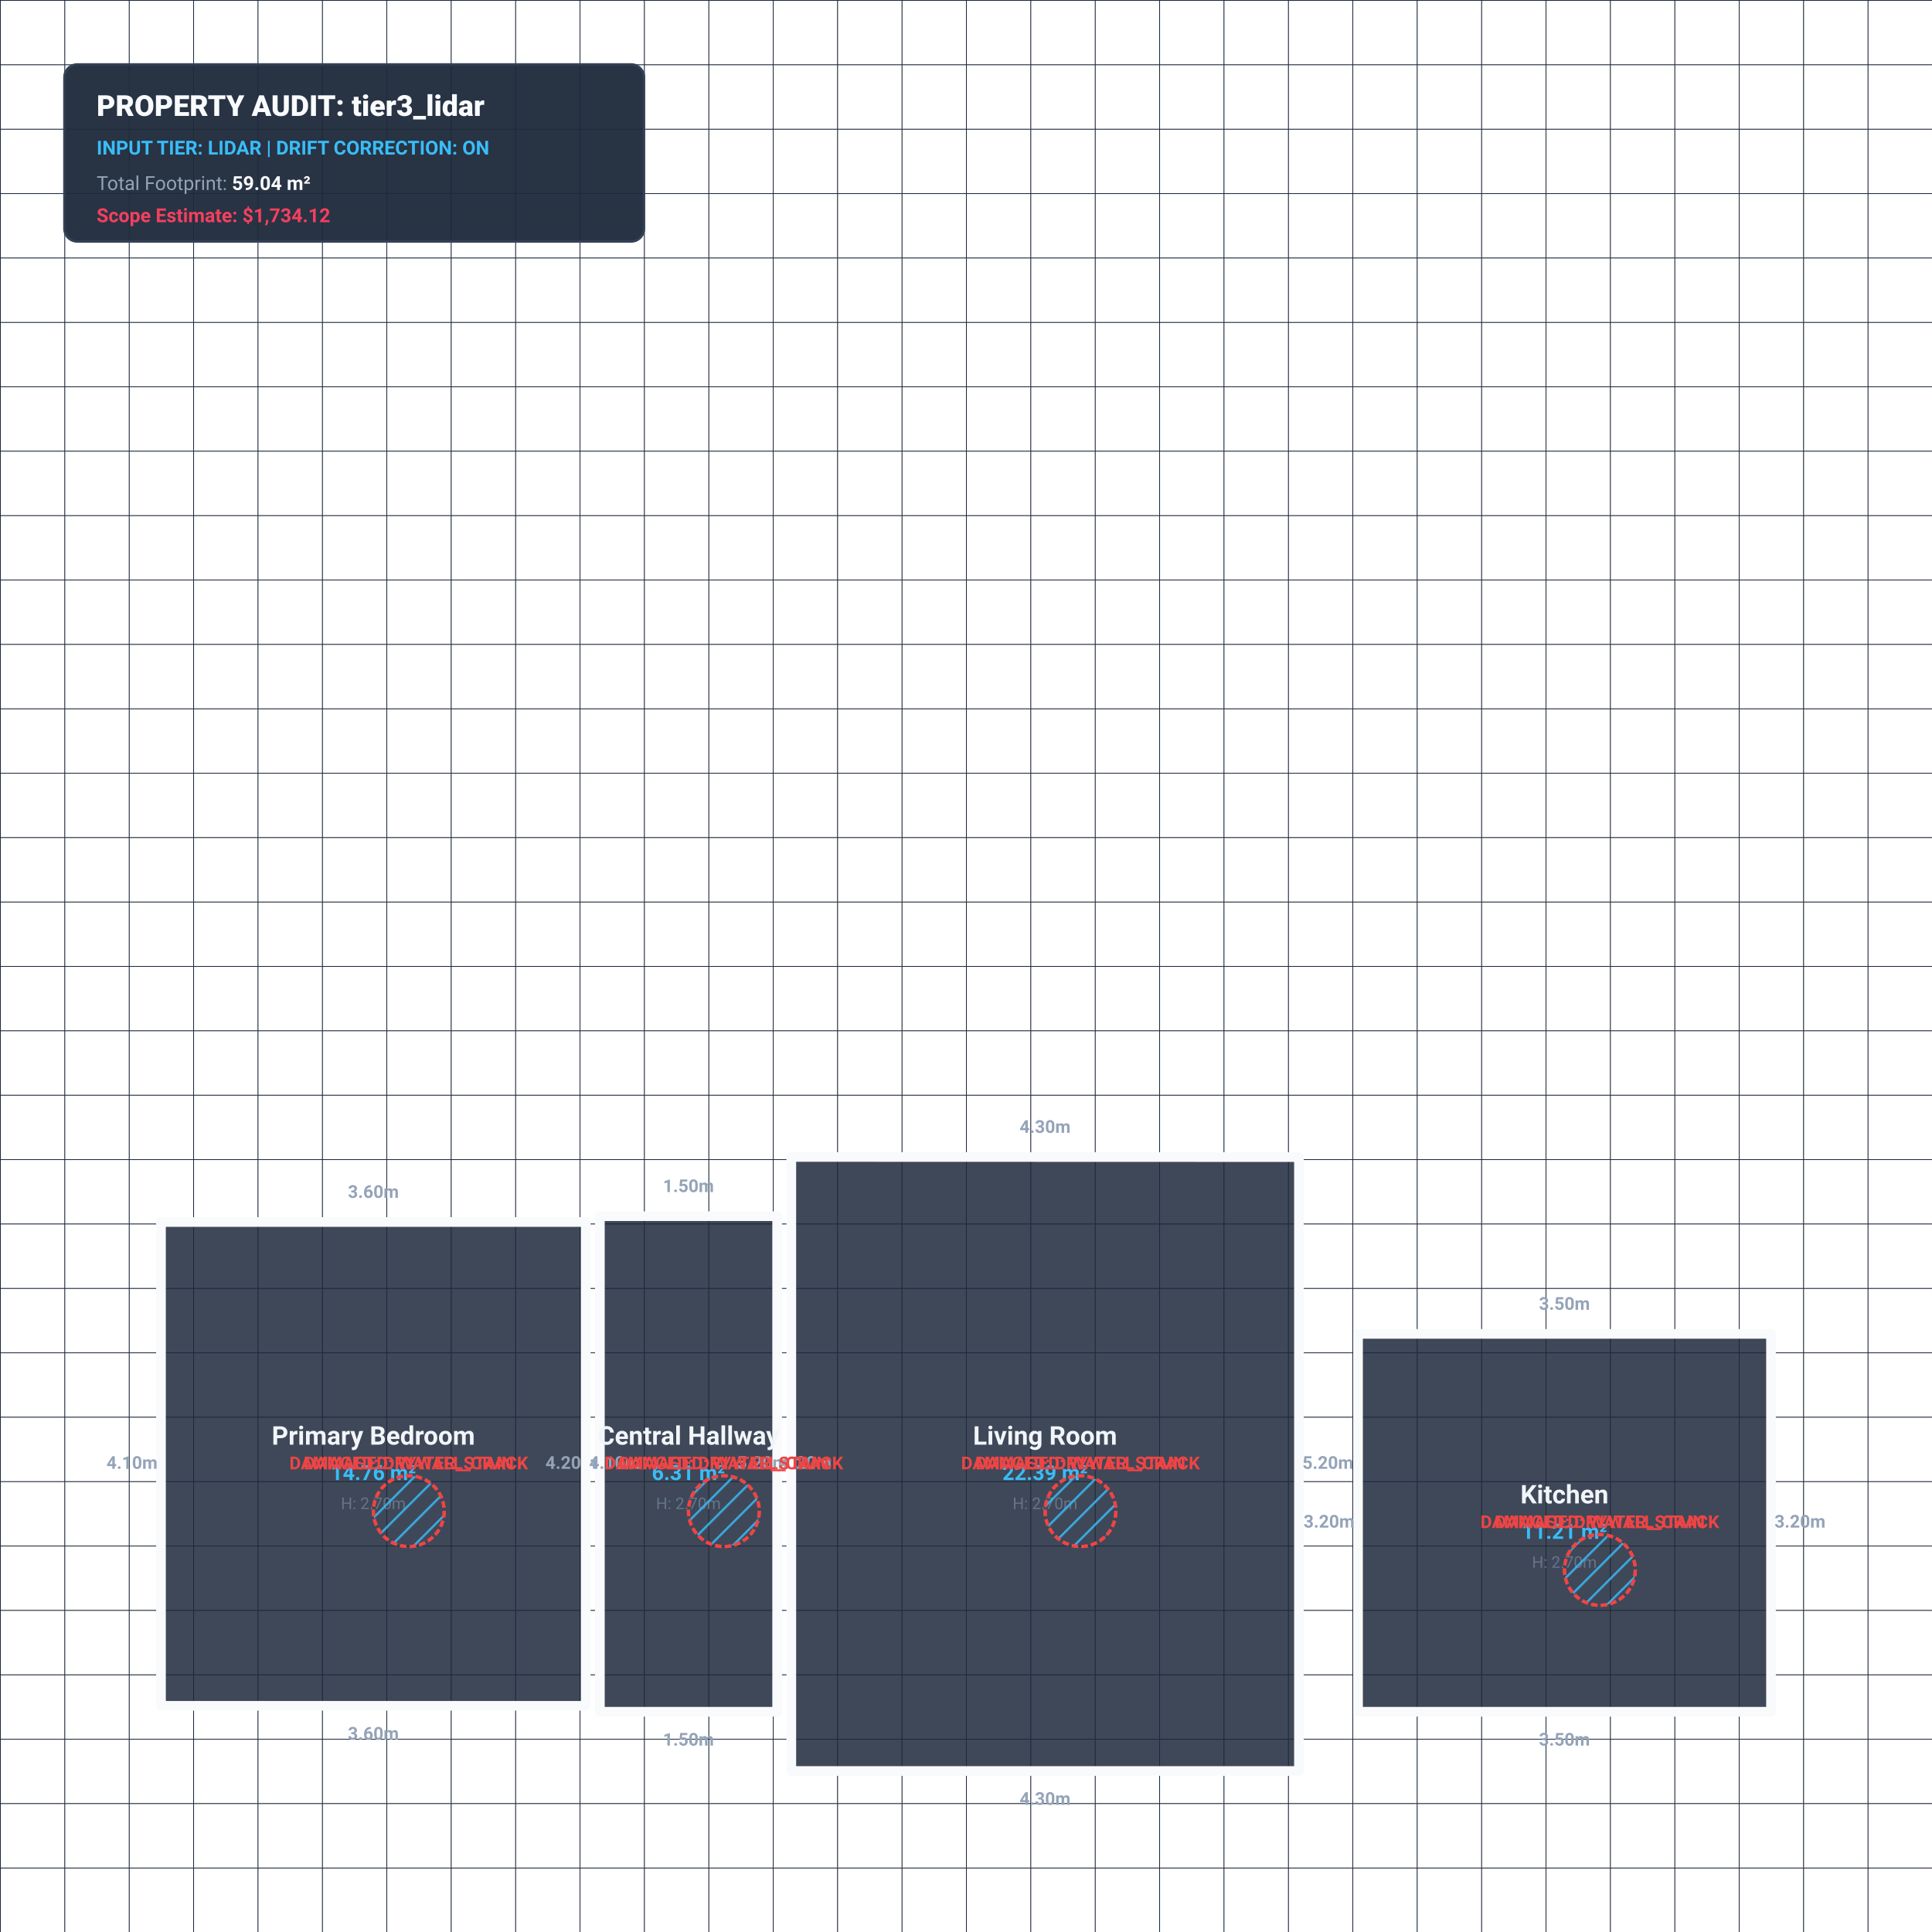
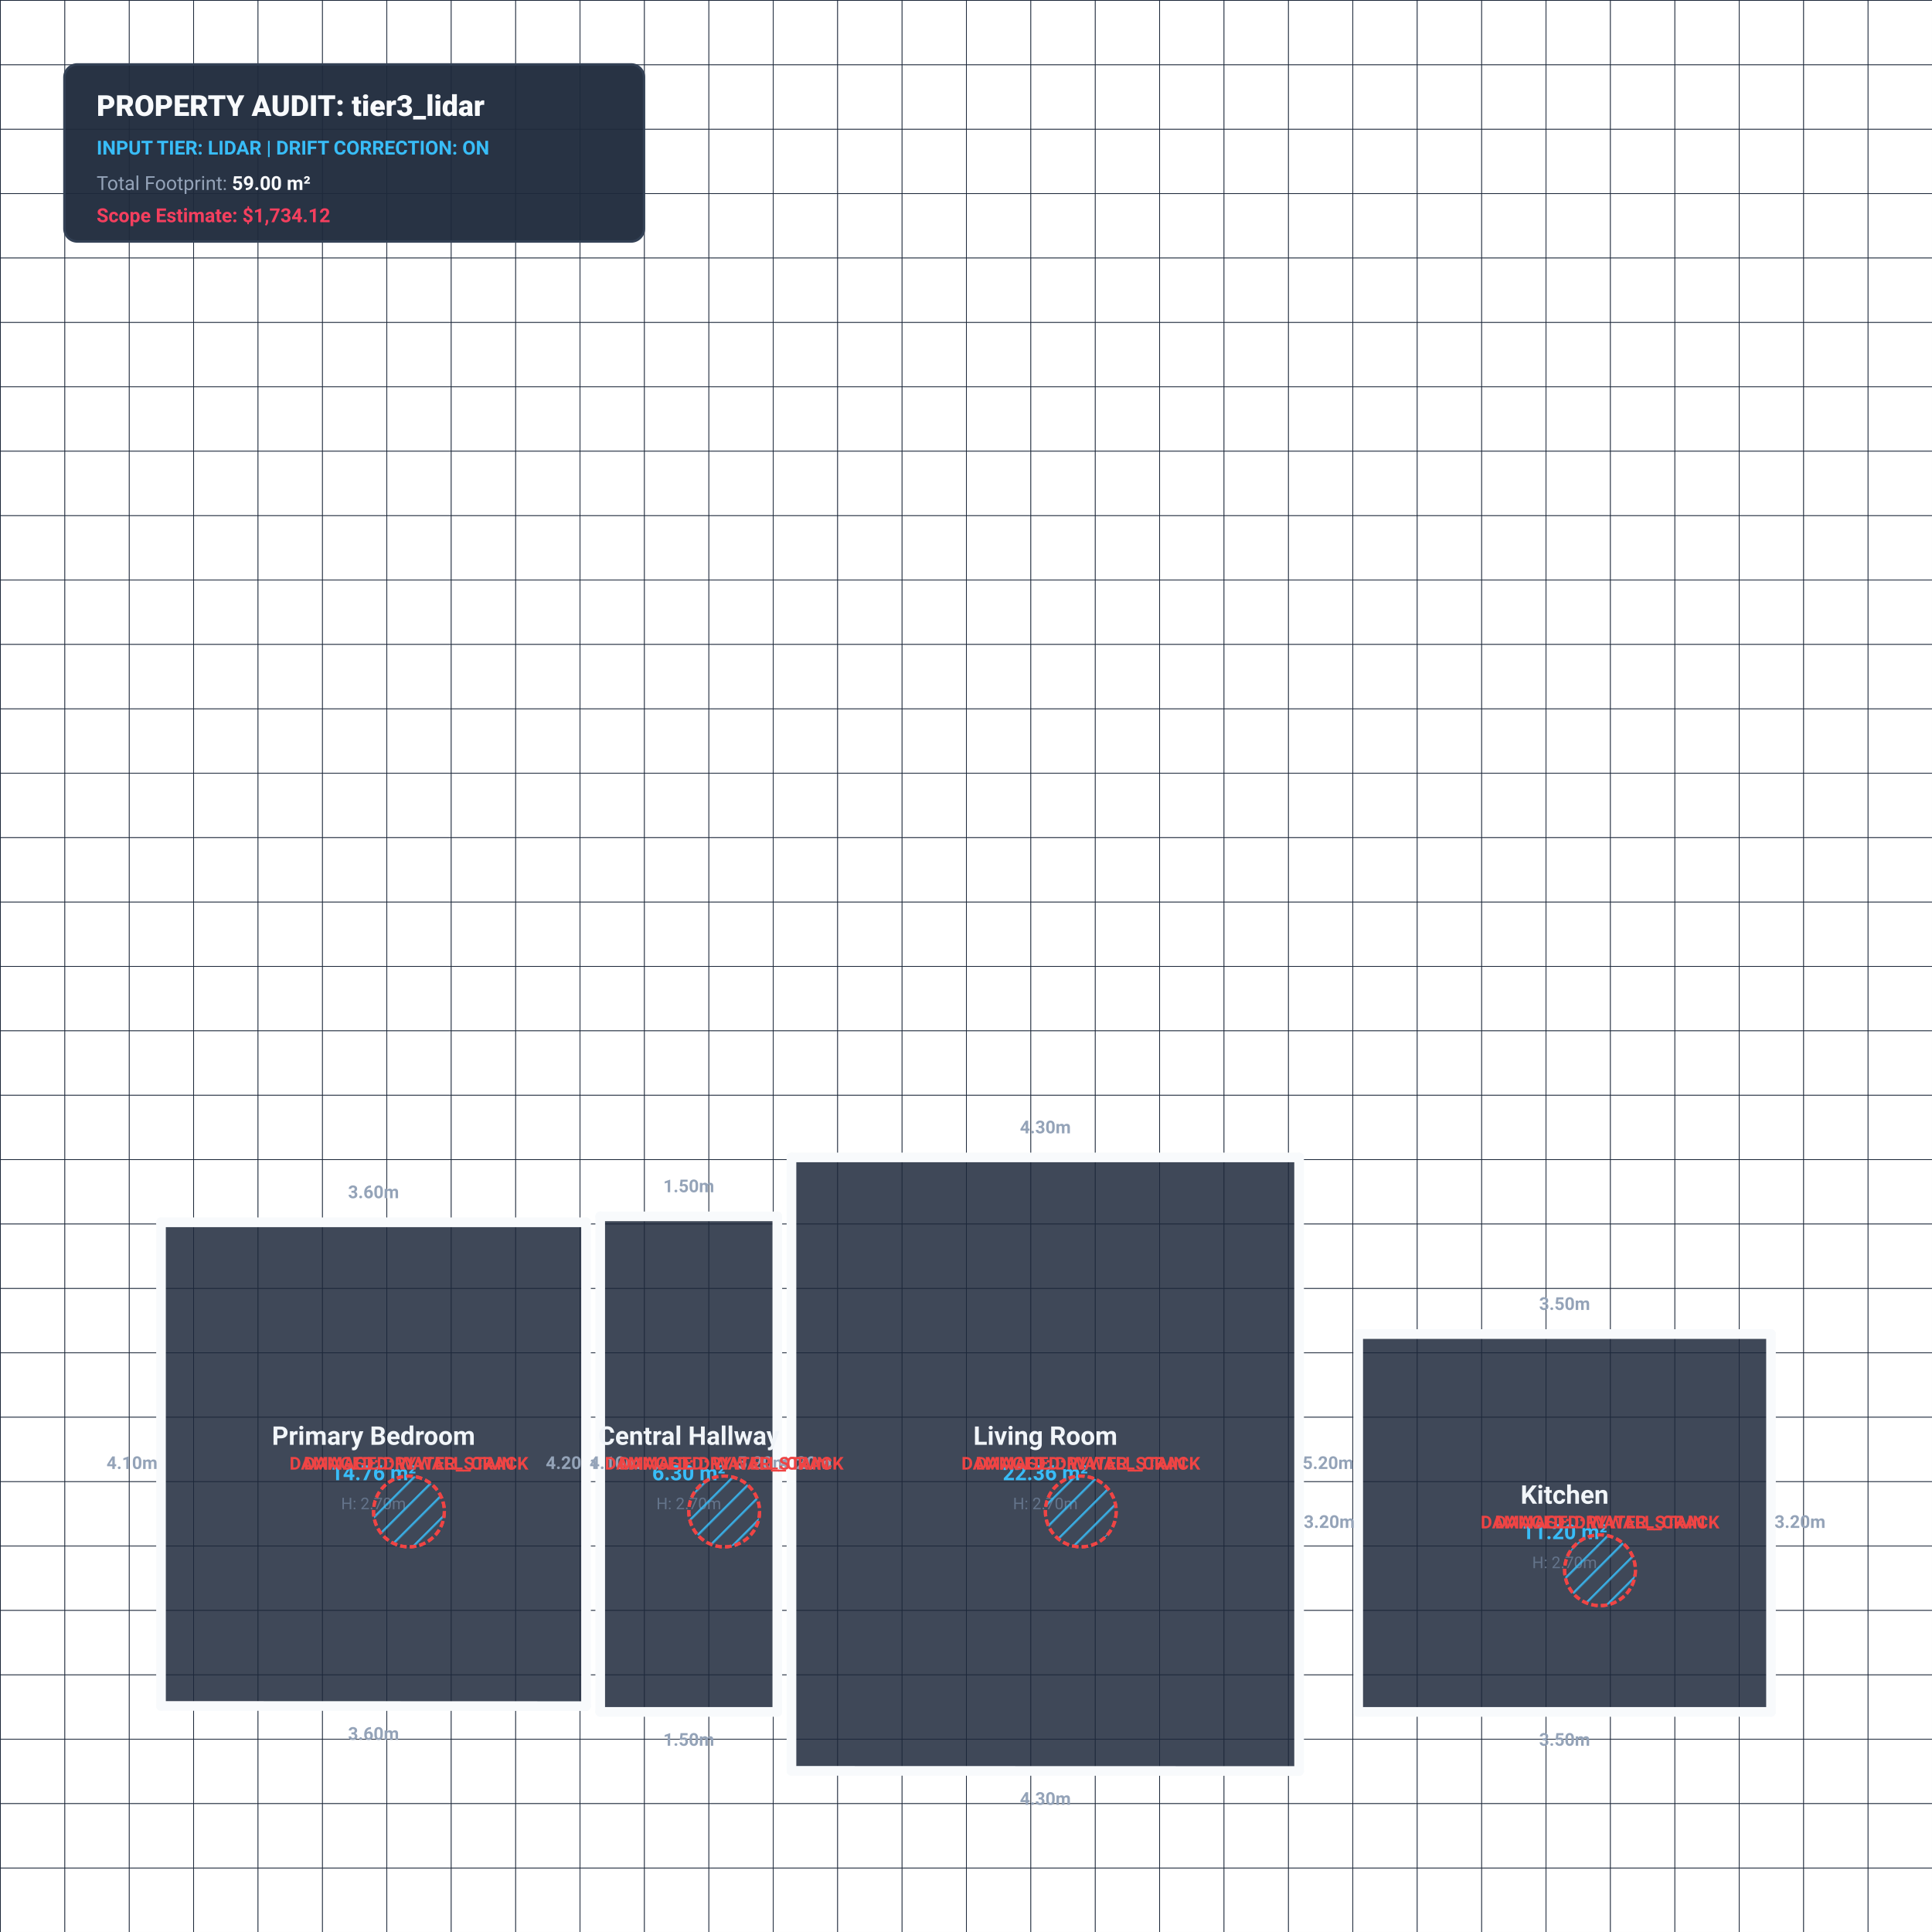
<svg xmlns="http://www.w3.org/2000/svg" viewBox="0 0 1200 1200" width="1200" height="1200" style="background-color: #0f172a; font-family: -apple-system, BlinkMacSystemFont, Segoe UI, Roboto, Helvetica, Arial, sans-serif;">
  <defs>
    <pattern id="grid" width="40" height="40" patternUnits="userSpaceOnUse">
      <path d="M 40 0 L 0 0 0 40" fill="none" stroke="#1e293b" stroke-width="1" />
    </pattern>
    <pattern id="waterHatch" width="10" height="10" patternTransform="rotate(45 0 0)" patternUnits="userSpaceOnUse">
      <line x1="0" y1="0" x2="0" y2="10" stroke="#38bdf8" stroke-width="2.5" opacity="0.6" />
    </pattern>
  </defs>
  <rect width="100%" height="100%" fill="url(#grid)" />
-   <polygon points="372.6,1063.2 482.7,1063.2 482.7,755.4 372.6,755.4" fill="#1e293b" fill-opacity="0.85" stroke="#64748b" stroke-width="2" />
-   <polygon points="491.5,718.6 491.5,1100.0 806.8,1100.0 806.8,718.7" fill="#1e293b" fill-opacity="0.85" stroke="#64748b" stroke-width="2" />
-   <polygon points="363.8,1059.5 363.8,759.0 100.0,759.0 100.0,1059.5" fill="#1e293b" fill-opacity="0.85" stroke="#64748b" stroke-width="2" />
-   <polygon points="843.5,1063.2 1100.0,1063.2 1100.0,828.5 843.5,828.5" fill="#1e293b" fill-opacity="0.85" stroke="#64748b" stroke-width="2" />
-   <line x1="372.6" y1="1063.2" x2="482.7" y2="1063.2" stroke="#f8fafc" stroke-width="6" stroke-linecap="round" />
-   <text x="427.6" y="1081.2" fill="#94a3b8" font-size="11" font-weight="600" text-anchor="middle" dominant-baseline="middle">1.50m</text>
-   <line x1="482.7" y1="1063.2" x2="482.7" y2="755.4" stroke="#f8fafc" stroke-width="6" stroke-linecap="round" />
-   <text x="500.7" y="909.3" fill="#94a3b8" font-size="11" font-weight="600" text-anchor="middle" dominant-baseline="middle">4.20m</text>
-   <line x1="482.7" y1="755.4" x2="372.6" y2="755.4" stroke="#f8fafc" stroke-width="6" stroke-linecap="round" />
-   <text x="427.6" y="737.4" fill="#94a3b8" font-size="11" font-weight="600" text-anchor="middle" dominant-baseline="middle">1.50m</text>
-   <line x1="372.6" y1="755.4" x2="372.6" y2="1063.2" stroke="#f8fafc" stroke-width="6" stroke-linecap="round" />
-   <text x="354.6" y="909.3" fill="#94a3b8" font-size="11" font-weight="600" text-anchor="middle" dominant-baseline="middle">4.20m</text>
-   <text x="427.6" y="897.3" fill="#f1f5f9" font-size="16" font-weight="bold" text-anchor="middle">Central Hallway</text>
-   <text x="427.6" y="919.3" fill="#38bdf8" font-size="13" font-weight="600" text-anchor="middle">6.31 m²</text>
-   <text x="427.6" y="937.3" fill="#64748b" font-size="10" text-anchor="middle">H: 2.70m</text>
-   <line x1="491.5" y1="718.6" x2="491.5" y2="1100.0" stroke="#f8fafc" stroke-width="6" stroke-linecap="round" />
-   <text x="473.5" y="909.3" fill="#94a3b8" font-size="11" font-weight="600" text-anchor="middle" dominant-baseline="middle">5.20m</text>
-   <line x1="491.5" y1="1100.0" x2="806.8" y2="1100.0" stroke="#f8fafc" stroke-width="6" stroke-linecap="round" />
-   <text x="649.1" y="1118.0" fill="#94a3b8" font-size="11" font-weight="600" text-anchor="middle" dominant-baseline="middle">4.30m</text>
-   <line x1="806.8" y1="1100.0" x2="806.8" y2="718.7" stroke="#f8fafc" stroke-width="6" stroke-linecap="round" />
-   <text x="824.8" y="909.3" fill="#94a3b8" font-size="11" font-weight="600" text-anchor="middle" dominant-baseline="middle">5.20m</text>
-   <line x1="806.8" y1="718.7" x2="491.5" y2="718.6" stroke="#f8fafc" stroke-width="6" stroke-linecap="round" />
-   <text x="649.1" y="700.6" fill="#94a3b8" font-size="11" font-weight="600" text-anchor="middle" dominant-baseline="middle">4.30m</text>
-   <text x="649.1" y="897.3" fill="#f1f5f9" font-size="16" font-weight="bold" text-anchor="middle">Living Room</text>
-   <text x="649.1" y="919.3" fill="#38bdf8" font-size="13" font-weight="600" text-anchor="middle">22.39 m²</text>
-   <text x="649.1" y="937.3" fill="#64748b" font-size="10" text-anchor="middle">H: 2.70m</text>
-   <line x1="363.8" y1="1059.5" x2="363.8" y2="759.0" stroke="#f8fafc" stroke-width="6" stroke-linecap="round" />
-   <text x="381.8" y="909.3" fill="#94a3b8" font-size="11" font-weight="600" text-anchor="middle" dominant-baseline="middle">4.10m</text>
-   <line x1="363.8" y1="759.0" x2="100.0" y2="759.0" stroke="#f8fafc" stroke-width="6" stroke-linecap="round" />
-   <text x="231.9" y="741.0" fill="#94a3b8" font-size="11" font-weight="600" text-anchor="middle" dominant-baseline="middle">3.60m</text>
-   <line x1="100.0" y1="759.0" x2="100.0" y2="1059.5" stroke="#f8fafc" stroke-width="6" stroke-linecap="round" />
-   <text x="82.0" y="909.3" fill="#94a3b8" font-size="11" font-weight="600" text-anchor="middle" dominant-baseline="middle">4.10m</text>
-   <line x1="100.0" y1="1059.5" x2="363.8" y2="1059.5" stroke="#f8fafc" stroke-width="6" stroke-linecap="round" />
-   <text x="231.9" y="1077.5" fill="#94a3b8" font-size="11" font-weight="600" text-anchor="middle" dominant-baseline="middle">3.60m</text>
-   <text x="231.9" y="897.3" fill="#f1f5f9" font-size="16" font-weight="bold" text-anchor="middle">Primary Bedroom</text>
-   <text x="231.9" y="919.3" fill="#38bdf8" font-size="13" font-weight="600" text-anchor="middle">14.76 m²</text>
-   <text x="231.9" y="937.3" fill="#64748b" font-size="10" text-anchor="middle">H: 2.70m</text>
-   <line x1="843.5" y1="1063.2" x2="1100.0" y2="1063.2" stroke="#f8fafc" stroke-width="6" stroke-linecap="round" />
-   <text x="971.7" y="1081.2" fill="#94a3b8" font-size="11" font-weight="600" text-anchor="middle" dominant-baseline="middle">3.50m</text>
-   <line x1="1100.0" y1="1063.2" x2="1100.0" y2="828.5" stroke="#f8fafc" stroke-width="6" stroke-linecap="round" />
-   <text x="1118.0" y="945.8" fill="#94a3b8" font-size="11" font-weight="600" text-anchor="middle" dominant-baseline="middle">3.20m</text>
-   <line x1="1100.0" y1="828.5" x2="843.5" y2="828.5" stroke="#f8fafc" stroke-width="6" stroke-linecap="round" />
-   <text x="971.7" y="810.5" fill="#94a3b8" font-size="11" font-weight="600" text-anchor="middle" dominant-baseline="middle">3.50m</text>
-   <line x1="843.5" y1="828.5" x2="843.5" y2="1063.2" stroke="#f8fafc" stroke-width="6" stroke-linecap="round" />
-   <text x="825.5" y="945.8" fill="#94a3b8" font-size="11" font-weight="600" text-anchor="middle" dominant-baseline="middle">3.20m</text>
-   <text x="971.7" y="933.8" fill="#f1f5f9" font-size="16" font-weight="bold" text-anchor="middle">Kitchen</text>
-   <text x="971.7" y="955.8" fill="#38bdf8" font-size="13" font-weight="600" text-anchor="middle">11.21 m²</text>
-   <text x="971.7" y="973.8" fill="#64748b" font-size="10" text-anchor="middle">H: 2.70m</text>
-   <circle cx="449.6" cy="938.6" r="22" fill="url(#waterHatch)" stroke="#ef4444" stroke-width="2" stroke-dasharray="4,2" />
-   <text x="449.6" y="912.6" fill="#ef4444" font-size="11" font-weight="bold" text-anchor="middle">DAMAGED: WATER_STAIN</text>
-   <circle cx="449.6" cy="938.6" r="22" fill="url(#waterHatch)" stroke="#ef4444" stroke-width="2" stroke-dasharray="4,2" />
-   <text x="449.6" y="912.6" fill="#ef4444" font-size="11" font-weight="bold" text-anchor="middle">DAMAGED: DRYWALL_CRACK</text>
-   <circle cx="671.1" cy="938.6" r="22" fill="url(#waterHatch)" stroke="#ef4444" stroke-width="2" stroke-dasharray="4,2" />
-   <text x="671.1" y="912.6" fill="#ef4444" font-size="11" font-weight="bold" text-anchor="middle">DAMAGED: WATER_STAIN</text>
-   <circle cx="671.1" cy="938.6" r="22" fill="url(#waterHatch)" stroke="#ef4444" stroke-width="2" stroke-dasharray="4,2" />
-   <text x="671.1" y="912.6" fill="#ef4444" font-size="11" font-weight="bold" text-anchor="middle">DAMAGED: DRYWALL_CRACK</text>
-   <circle cx="253.9" cy="938.6" r="22" fill="url(#waterHatch)" stroke="#ef4444" stroke-width="2" stroke-dasharray="4,2" />
-   <text x="253.9" y="912.6" fill="#ef4444" font-size="11" font-weight="bold" text-anchor="middle">DAMAGED: WATER_STAIN</text>
-   <circle cx="253.9" cy="938.6" r="22" fill="url(#waterHatch)" stroke="#ef4444" stroke-width="2" stroke-dasharray="4,2" />
-   <text x="253.9" y="912.6" fill="#ef4444" font-size="11" font-weight="bold" text-anchor="middle">DAMAGED: DRYWALL_CRACK</text>
-   <circle cx="993.7" cy="975.1" r="22" fill="url(#waterHatch)" stroke="#ef4444" stroke-width="2" stroke-dasharray="4,2" />
-   <text x="993.7" y="949.1" fill="#ef4444" font-size="11" font-weight="bold" text-anchor="middle">DAMAGED: WATER_STAIN</text>
-   <circle cx="993.7" cy="975.1" r="22" fill="url(#waterHatch)" stroke="#ef4444" stroke-width="2" stroke-dasharray="4,2" />
-   <text x="993.7" y="949.1" fill="#ef4444" font-size="11" font-weight="bold" text-anchor="middle">DAMAGED: DRYWALL_CRACK</text>
+   <polygon points="372.8,1063.3 482.8,1063.3 482.8,755.5 372.8,755.5" fill="#1e293b" fill-opacity="0.85" stroke="#64748b" stroke-width="2" />
+   <polygon points="491.6,718.9 491.6,1099.9 806.9,1100.0 806.9,718.9" fill="#1e293b" fill-opacity="0.85" stroke="#64748b" stroke-width="2" />
+   <polygon points="364.0,1059.7 364.0,759.2 100.0,759.2 100.0,1059.6" fill="#1e293b" fill-opacity="0.85" stroke="#64748b" stroke-width="2" />
+   <polygon points="843.6,1063.3 1100.0,1063.3 1100.0,828.6 843.6,828.6" fill="#1e293b" fill-opacity="0.85" stroke="#64748b" stroke-width="2" />
+   <line x1="372.8" y1="1063.3" x2="482.8" y2="1063.3" stroke="#f8fafc" stroke-width="6" stroke-linecap="round" />
+   <text x="427.8" y="1081.3" fill="#94a3b8" font-size="11" font-weight="600" text-anchor="middle" dominant-baseline="middle">1.50m</text>
+   <line x1="482.8" y1="1063.3" x2="482.8" y2="755.5" stroke="#f8fafc" stroke-width="6" stroke-linecap="round" />
+   <text x="500.8" y="909.4" fill="#94a3b8" font-size="11" font-weight="600" text-anchor="middle" dominant-baseline="middle">4.20m</text>
+   <line x1="482.8" y1="755.5" x2="372.8" y2="755.5" stroke="#f8fafc" stroke-width="6" stroke-linecap="round" />
+   <text x="427.8" y="737.5" fill="#94a3b8" font-size="11" font-weight="600" text-anchor="middle" dominant-baseline="middle">1.50m</text>
+   <line x1="372.8" y1="755.5" x2="372.8" y2="1063.3" stroke="#f8fafc" stroke-width="6" stroke-linecap="round" />
+   <text x="354.8" y="909.4" fill="#94a3b8" font-size="11" font-weight="600" text-anchor="middle" dominant-baseline="middle">4.20m</text>
+   <text x="427.8" y="897.4" fill="#f1f5f9" font-size="16" font-weight="bold" text-anchor="middle">Central Hallway</text>
+   <text x="427.8" y="919.4" fill="#38bdf8" font-size="13" font-weight="600" text-anchor="middle">6.30 m²</text>
+   <text x="427.8" y="937.4" fill="#64748b" font-size="10" text-anchor="middle">H: 2.70m</text>
+   <line x1="491.6" y1="718.9" x2="491.6" y2="1099.9" stroke="#f8fafc" stroke-width="6" stroke-linecap="round" />
+   <text x="473.6" y="909.4" fill="#94a3b8" font-size="11" font-weight="600" text-anchor="middle" dominant-baseline="middle">5.20m</text>
+   <line x1="491.6" y1="1099.9" x2="806.9" y2="1100.0" stroke="#f8fafc" stroke-width="6" stroke-linecap="round" />
+   <text x="649.3" y="1118.0" fill="#94a3b8" font-size="11" font-weight="600" text-anchor="middle" dominant-baseline="middle">4.30m</text>
+   <line x1="806.9" y1="1100.0" x2="806.9" y2="718.9" stroke="#f8fafc" stroke-width="6" stroke-linecap="round" />
+   <text x="824.9" y="909.4" fill="#94a3b8" font-size="11" font-weight="600" text-anchor="middle" dominant-baseline="middle">5.20m</text>
+   <line x1="806.9" y1="718.9" x2="491.6" y2="718.9" stroke="#f8fafc" stroke-width="6" stroke-linecap="round" />
+   <text x="649.3" y="700.9" fill="#94a3b8" font-size="11" font-weight="600" text-anchor="middle" dominant-baseline="middle">4.30m</text>
+   <text x="649.3" y="897.4" fill="#f1f5f9" font-size="16" font-weight="bold" text-anchor="middle">Living Room</text>
+   <text x="649.3" y="919.4" fill="#38bdf8" font-size="13" font-weight="600" text-anchor="middle">22.36 m²</text>
+   <text x="649.3" y="937.4" fill="#64748b" font-size="10" text-anchor="middle">H: 2.70m</text>
+   <line x1="364.0" y1="1059.7" x2="364.0" y2="759.2" stroke="#f8fafc" stroke-width="6" stroke-linecap="round" />
+   <text x="382.0" y="909.4" fill="#94a3b8" font-size="11" font-weight="600" text-anchor="middle" dominant-baseline="middle">4.10m</text>
+   <line x1="364.0" y1="759.2" x2="100.0" y2="759.2" stroke="#f8fafc" stroke-width="6" stroke-linecap="round" />
+   <text x="232.0" y="741.2" fill="#94a3b8" font-size="11" font-weight="600" text-anchor="middle" dominant-baseline="middle">3.60m</text>
+   <line x1="100.0" y1="759.2" x2="100.0" y2="1059.6" stroke="#f8fafc" stroke-width="6" stroke-linecap="round" />
+   <text x="82.0" y="909.4" fill="#94a3b8" font-size="11" font-weight="600" text-anchor="middle" dominant-baseline="middle">4.10m</text>
+   <line x1="100.0" y1="1059.6" x2="364.0" y2="1059.7" stroke="#f8fafc" stroke-width="6" stroke-linecap="round" />
+   <text x="232.0" y="1077.6" fill="#94a3b8" font-size="11" font-weight="600" text-anchor="middle" dominant-baseline="middle">3.60m</text>
+   <text x="232.0" y="897.4" fill="#f1f5f9" font-size="16" font-weight="bold" text-anchor="middle">Primary Bedroom</text>
+   <text x="232.0" y="919.4" fill="#38bdf8" font-size="13" font-weight="600" text-anchor="middle">14.76 m²</text>
+   <text x="232.0" y="937.4" fill="#64748b" font-size="10" text-anchor="middle">H: 2.70m</text>
+   <line x1="843.6" y1="1063.3" x2="1100.0" y2="1063.3" stroke="#f8fafc" stroke-width="6" stroke-linecap="round" />
+   <text x="971.8" y="1081.3" fill="#94a3b8" font-size="11" font-weight="600" text-anchor="middle" dominant-baseline="middle">3.50m</text>
+   <line x1="1100.0" y1="1063.3" x2="1100.0" y2="828.6" stroke="#f8fafc" stroke-width="6" stroke-linecap="round" />
+   <text x="1118.0" y="946.0" fill="#94a3b8" font-size="11" font-weight="600" text-anchor="middle" dominant-baseline="middle">3.20m</text>
+   <line x1="1100.0" y1="828.6" x2="843.6" y2="828.6" stroke="#f8fafc" stroke-width="6" stroke-linecap="round" />
+   <text x="971.8" y="810.6" fill="#94a3b8" font-size="11" font-weight="600" text-anchor="middle" dominant-baseline="middle">3.50m</text>
+   <line x1="843.6" y1="828.6" x2="843.6" y2="1063.3" stroke="#f8fafc" stroke-width="6" stroke-linecap="round" />
+   <text x="825.6" y="946.0" fill="#94a3b8" font-size="11" font-weight="600" text-anchor="middle" dominant-baseline="middle">3.20m</text>
+   <text x="971.8" y="934.0" fill="#f1f5f9" font-size="16" font-weight="bold" text-anchor="middle">Kitchen</text>
+   <text x="971.8" y="956.0" fill="#38bdf8" font-size="13" font-weight="600" text-anchor="middle">11.20 m²</text>
+   <text x="971.8" y="974.0" fill="#64748b" font-size="10" text-anchor="middle">H: 2.70m</text>
+   <circle cx="449.8" cy="938.8" r="22" fill="url(#waterHatch)" stroke="#ef4444" stroke-width="2" stroke-dasharray="4,2" />
+   <text x="449.8" y="912.8" fill="#ef4444" font-size="11" font-weight="bold" text-anchor="middle">DAMAGED: WATER_STAIN</text>
+   <circle cx="449.8" cy="938.8" r="22" fill="url(#waterHatch)" stroke="#ef4444" stroke-width="2" stroke-dasharray="4,2" />
+   <text x="449.8" y="912.8" fill="#ef4444" font-size="11" font-weight="bold" text-anchor="middle">DAMAGED: DRYWALL_CRACK</text>
+   <circle cx="671.3" cy="938.8" r="22" fill="url(#waterHatch)" stroke="#ef4444" stroke-width="2" stroke-dasharray="4,2" />
+   <text x="671.3" y="912.8" fill="#ef4444" font-size="11" font-weight="bold" text-anchor="middle">DAMAGED: WATER_STAIN</text>
+   <circle cx="671.3" cy="938.8" r="22" fill="url(#waterHatch)" stroke="#ef4444" stroke-width="2" stroke-dasharray="4,2" />
+   <text x="671.3" y="912.8" fill="#ef4444" font-size="11" font-weight="bold" text-anchor="middle">DAMAGED: DRYWALL_CRACK</text>
+   <circle cx="254.0" cy="938.8" r="22" fill="url(#waterHatch)" stroke="#ef4444" stroke-width="2" stroke-dasharray="4,2" />
+   <text x="254.0" y="912.8" fill="#ef4444" font-size="11" font-weight="bold" text-anchor="middle">DAMAGED: WATER_STAIN</text>
+   <circle cx="254.0" cy="938.8" r="22" fill="url(#waterHatch)" stroke="#ef4444" stroke-width="2" stroke-dasharray="4,2" />
+   <text x="254.0" y="912.8" fill="#ef4444" font-size="11" font-weight="bold" text-anchor="middle">DAMAGED: DRYWALL_CRACK</text>
+   <circle cx="993.8" cy="975.3" r="22" fill="url(#waterHatch)" stroke="#ef4444" stroke-width="2" stroke-dasharray="4,2" />
+   <text x="993.8" y="949.3" fill="#ef4444" font-size="11" font-weight="bold" text-anchor="middle">DAMAGED: WATER_STAIN</text>
+   <circle cx="993.8" cy="975.3" r="22" fill="url(#waterHatch)" stroke="#ef4444" stroke-width="2" stroke-dasharray="4,2" />
+   <text x="993.8" y="949.3" fill="#ef4444" font-size="11" font-weight="bold" text-anchor="middle">DAMAGED: DRYWALL_CRACK</text>
  <g transform="translate(40, 40)">
    <rect width="360" height="110" rx="8" fill="#1e293b" fill-opacity="0.95" stroke="#334155" stroke-width="1.5" />
    <text x="20" y="32" fill="#f8fafc" font-size="18" font-weight="800">PROPERTY AUDIT: tier3_lidar</text>
    <text x="20" y="56" fill="#38bdf8" font-size="12" font-weight="600">INPUT TIER: LIDAR  |  DRIFT CORRECTION: ON</text>
-     <text x="20" y="78" fill="#94a3b8" font-size="12">Total Footprint: <tspan fill="#f8fafc" font-weight="bold">59.04 m²</tspan>
+     <text x="20" y="78" fill="#94a3b8" font-size="12">Total Footprint: <tspan fill="#f8fafc" font-weight="bold">59.00 m²</tspan>
    </text>
    <text x="20" y="98" fill="#f43f5e" font-size="12" font-weight="bold">Scope Estimate: $1,734.12</text>
  </g>
</svg>
